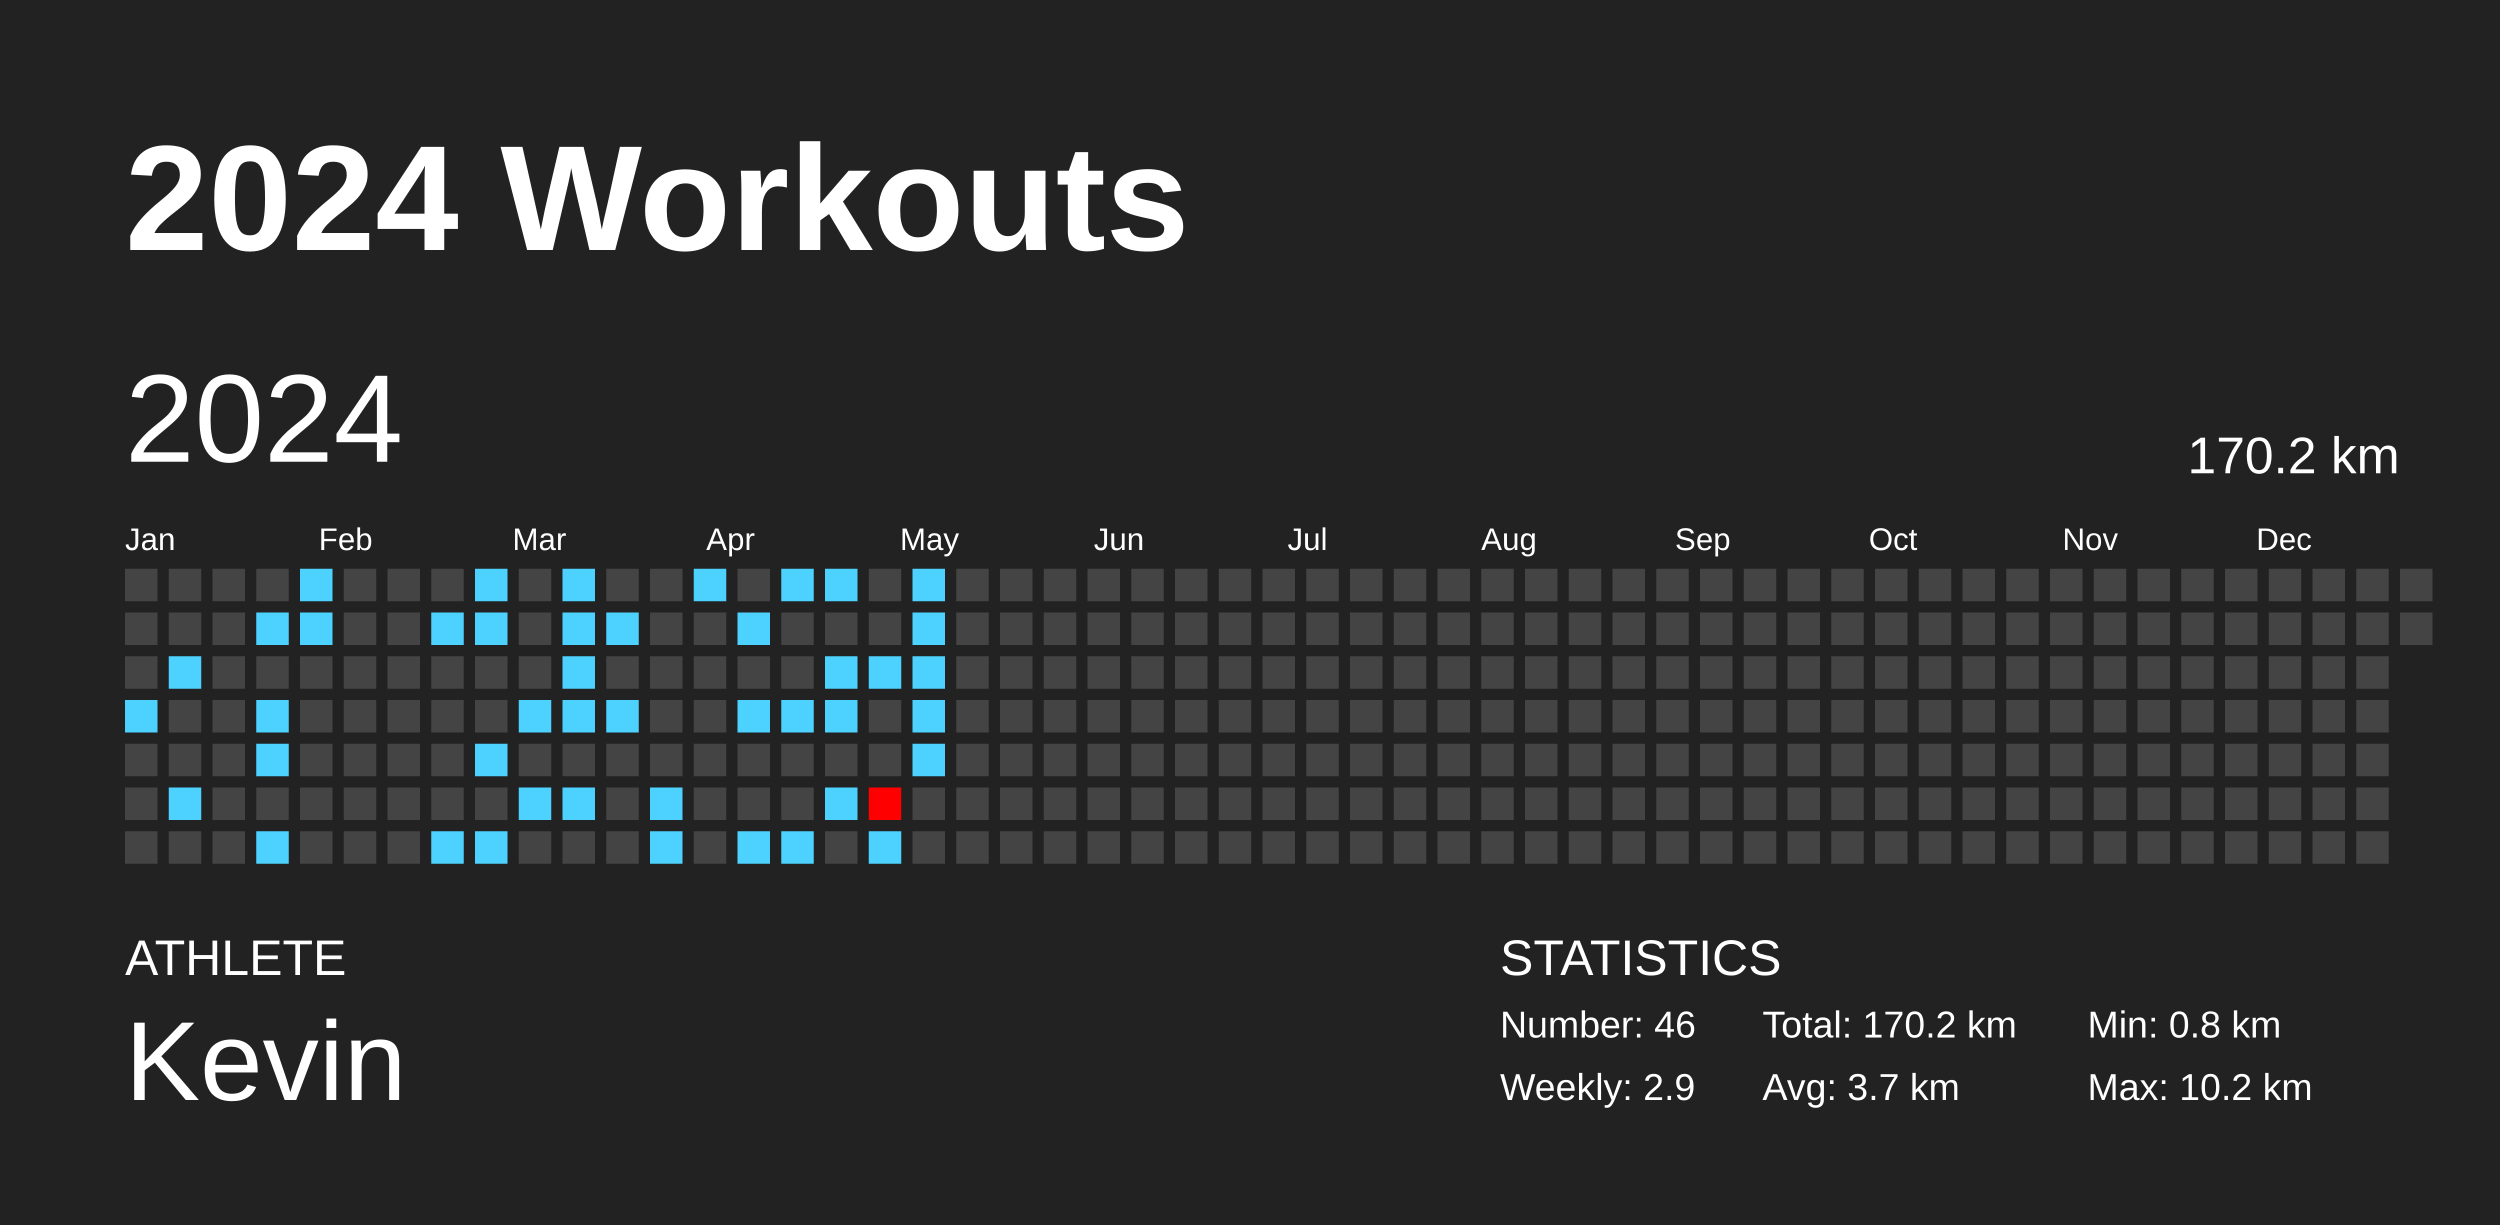
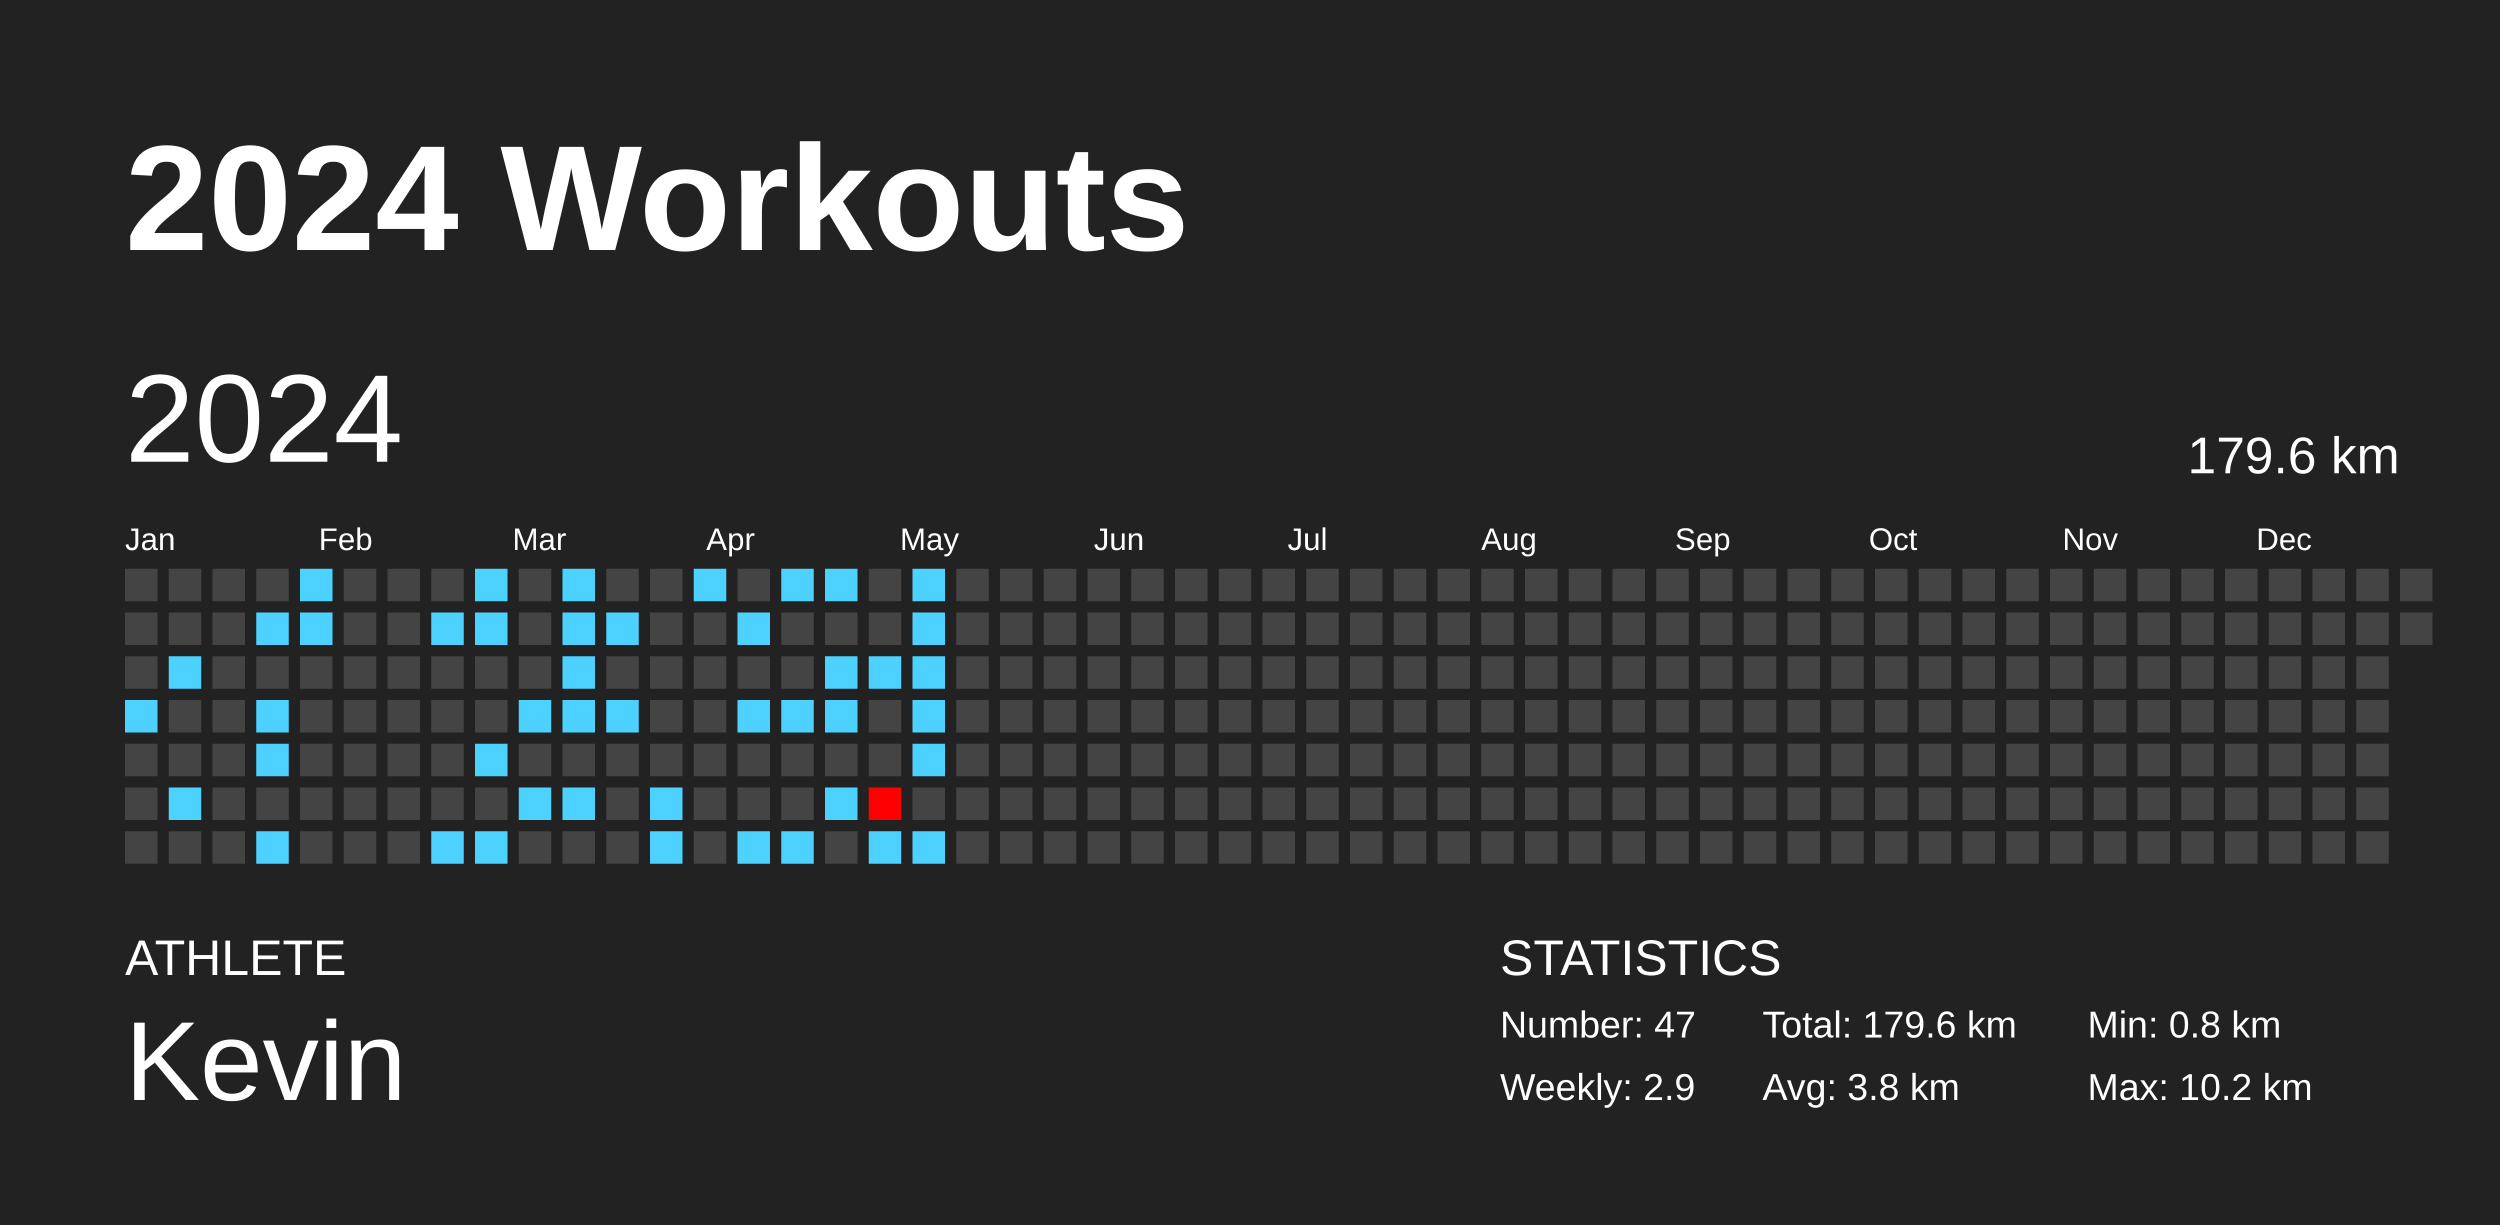
<svg xmlns="http://www.w3.org/2000/svg" baseProfile="full" height="98mm" version="1.1" viewBox="0,0,200,98" width="200mm">
  <defs />
  <rect fill="#222222" height="98" width="200" x="0" y="0" />
  <text fill="#FFFFFF" style="font-size:12px; font-family:Arial; font-weight:bold;" x="10" y="20">2024 Workouts</text>
  <text fill="#FFFFFF" style="font-size:4px; font-family:Arial" x="10" y="78">ATHLETE</text>
  <text fill="#FFFFFF" style="font-size:9px; font-family:Arial" x="10" y="88">Kevin</text>
  <text fill="#FFFFFF" style="font-size:4px; font-family:Arial" x="120" y="78">STATISTICS</text>
-   <text fill="#FFFFFF" style="font-size:3px; font-family:Arial" x="120" y="83">Number: 46</text>
+   <text fill="#FFFFFF" style="font-size:3px; font-family:Arial" x="120" y="83">Number: 47</text>
  <text fill="#FFFFFF" style="font-size:3px; font-family:Arial" x="120" y="88">Weekly: 2.9</text>
-   <text fill="#FFFFFF" style="font-size:3px; font-family:Arial" x="141" y="83">Total: 170.2 km</text>
-   <text fill="#FFFFFF" style="font-size:3px; font-family:Arial" x="141" y="88">Avg: 3.7 km</text>
+   <text fill="#FFFFFF" style="font-size:3px; font-family:Arial" x="141" y="83">Total: 179.6 km</text>
+   <text fill="#FFFFFF" style="font-size:3px; font-family:Arial" x="141" y="88">Avg: 3.8 km</text>
  <text fill="#FFFFFF" style="font-size:3px; font-family:Arial" x="167" y="83">Min: 0.8 km</text>
  <text fill="#FFFFFF" style="font-size:3px; font-family:Arial" x="167" y="88">Max: 10.2 km</text>
  <text dominant-baseline="hanging" fill="#FFFFFF" style="font-size:10.0px; font-family:Arial;" x="10" y="30">2024</text>
-   <text dominant-baseline="hanging" fill="#FFFFFF" style="font-size:4.125px; font-family:Arial;" x="175" y="35">170.2 km</text>
+   <text dominant-baseline="hanging" fill="#FFFFFF" style="font-size:4.125px; font-family:Arial;" x="175" y="35">179.6 km</text>
  <text fill="#FFFFFF" style="font-size:2.5px; font-family:Arial" x="10.0" y="44">Jan</text>
  <text fill="#FFFFFF" style="font-size:2.5px; font-family:Arial" x="25.5" y="44">Feb</text>
  <text fill="#FFFFFF" style="font-size:2.5px; font-family:Arial" x="41.0" y="44">Mar</text>
  <text fill="#FFFFFF" style="font-size:2.5px; font-family:Arial" x="56.5" y="44">Apr</text>
  <text fill="#FFFFFF" style="font-size:2.5px; font-family:Arial" x="72.0" y="44">May</text>
  <text fill="#FFFFFF" style="font-size:2.5px; font-family:Arial" x="87.5" y="44">Jun</text>
  <text fill="#FFFFFF" style="font-size:2.5px; font-family:Arial" x="103.0" y="44">Jul</text>
  <text fill="#FFFFFF" style="font-size:2.5px; font-family:Arial" x="118.5" y="44">Aug</text>
  <text fill="#FFFFFF" style="font-size:2.5px; font-family:Arial" x="134.0" y="44">Sep</text>
  <text fill="#FFFFFF" style="font-size:2.5px; font-family:Arial" x="149.5" y="44">Oct</text>
  <text fill="#FFFFFF" style="font-size:2.5px; font-family:Arial" x="165.0" y="44">Nov</text>
  <text fill="#FFFFFF" style="font-size:2.5px; font-family:Arial" x="180.5" y="44">Dec</text>
  <rect fill="#444444" height="2.6" width="2.6" x="10.0" y="45.5" />
  <rect fill="#444444" height="2.6" width="2.6" x="10.0" y="49.0" />
  <rect fill="#444444" height="2.6" width="2.6" x="10.0" y="52.5" />
  <rect fill="#4dd2ff" height="2.6" width="2.6" x="10.0" y="56.0" />
  <rect fill="#444444" height="2.6" width="2.6" x="10.0" y="59.5" />
  <rect fill="#444444" height="2.6" width="2.6" x="10.0" y="63.0" />
  <rect fill="#444444" height="2.6" width="2.6" x="10.0" y="66.5" />
  <rect fill="#444444" height="2.6" width="2.6" x="13.5" y="45.5" />
  <rect fill="#444444" height="2.6" width="2.6" x="13.5" y="49.0" />
  <rect fill="#4dd2ff" height="2.6" width="2.6" x="13.5" y="52.5" />
  <rect fill="#444444" height="2.6" width="2.6" x="13.5" y="56.0" />
  <rect fill="#444444" height="2.6" width="2.6" x="13.5" y="59.5" />
  <rect fill="#4dd2ff" height="2.6" width="2.6" x="13.5" y="63.0" />
  <rect fill="#444444" height="2.6" width="2.6" x="13.5" y="66.5" />
  <rect fill="#444444" height="2.6" width="2.6" x="17.0" y="45.5" />
  <rect fill="#444444" height="2.6" width="2.6" x="17.0" y="49.0" />
  <rect fill="#444444" height="2.6" width="2.6" x="17.0" y="52.5" />
  <rect fill="#444444" height="2.6" width="2.6" x="17.0" y="56.0" />
  <rect fill="#444444" height="2.6" width="2.6" x="17.0" y="59.5" />
  <rect fill="#444444" height="2.6" width="2.6" x="17.0" y="63.0" />
  <rect fill="#444444" height="2.6" width="2.6" x="17.0" y="66.5" />
  <rect fill="#444444" height="2.6" width="2.6" x="20.5" y="45.5" />
  <rect fill="#4dd2ff" height="2.6" width="2.6" x="20.5" y="49.0" />
  <rect fill="#444444" height="2.6" width="2.6" x="20.5" y="52.5" />
  <rect fill="#4dd2ff" height="2.6" width="2.6" x="20.5" y="56.0" />
  <rect fill="#4dd2ff" height="2.6" width="2.6" x="20.5" y="59.5" />
  <rect fill="#444444" height="2.6" width="2.6" x="20.5" y="63.0" />
  <rect fill="#4dd2ff" height="2.6" width="2.6" x="20.5" y="66.5" />
  <rect fill="#4dd2ff" height="2.6" width="2.6" x="24.0" y="45.5" />
  <rect fill="#4dd2ff" height="2.6" width="2.6" x="24.0" y="49.0" />
  <rect fill="#444444" height="2.6" width="2.6" x="24.0" y="52.5" />
  <rect fill="#444444" height="2.6" width="2.6" x="24.0" y="56.0" />
  <rect fill="#444444" height="2.6" width="2.6" x="24.0" y="59.5" />
  <rect fill="#444444" height="2.6" width="2.6" x="24.0" y="63.0" />
  <rect fill="#444444" height="2.6" width="2.6" x="24.0" y="66.5" />
  <rect fill="#444444" height="2.6" width="2.6" x="27.5" y="45.5" />
  <rect fill="#444444" height="2.6" width="2.6" x="27.5" y="49.0" />
  <rect fill="#444444" height="2.6" width="2.6" x="27.5" y="52.5" />
  <rect fill="#444444" height="2.6" width="2.6" x="27.5" y="56.0" />
  <rect fill="#444444" height="2.6" width="2.6" x="27.5" y="59.5" />
  <rect fill="#444444" height="2.6" width="2.6" x="27.5" y="63.0" />
  <rect fill="#444444" height="2.6" width="2.6" x="27.5" y="66.5" />
  <rect fill="#444444" height="2.6" width="2.6" x="31.0" y="45.5" />
  <rect fill="#444444" height="2.6" width="2.6" x="31.0" y="49.0" />
  <rect fill="#444444" height="2.6" width="2.6" x="31.0" y="52.5" />
  <rect fill="#444444" height="2.6" width="2.6" x="31.0" y="56.0" />
  <rect fill="#444444" height="2.6" width="2.6" x="31.0" y="59.5" />
  <rect fill="#444444" height="2.6" width="2.6" x="31.0" y="63.0" />
  <rect fill="#444444" height="2.6" width="2.6" x="31.0" y="66.5" />
  <rect fill="#444444" height="2.6" width="2.6" x="34.5" y="45.5" />
  <rect fill="#4dd2ff" height="2.6" width="2.6" x="34.5" y="49.0" />
  <rect fill="#444444" height="2.6" width="2.6" x="34.5" y="52.5" />
  <rect fill="#444444" height="2.6" width="2.6" x="34.5" y="56.0" />
  <rect fill="#444444" height="2.6" width="2.6" x="34.5" y="59.5" />
  <rect fill="#444444" height="2.6" width="2.6" x="34.5" y="63.0" />
  <rect fill="#4dd2ff" height="2.6" width="2.6" x="34.5" y="66.5" />
  <rect fill="#4dd2ff" height="2.6" width="2.6" x="38.0" y="45.5" />
  <rect fill="#4dd2ff" height="2.6" width="2.6" x="38.0" y="49.0" />
  <rect fill="#444444" height="2.6" width="2.6" x="38.0" y="52.5" />
  <rect fill="#444444" height="2.6" width="2.6" x="38.0" y="56.0" />
  <rect fill="#4dd2ff" height="2.6" width="2.6" x="38.0" y="59.5" />
  <rect fill="#444444" height="2.6" width="2.6" x="38.0" y="63.0" />
  <rect fill="#4dd2ff" height="2.6" width="2.6" x="38.0" y="66.5" />
  <rect fill="#444444" height="2.6" width="2.6" x="41.5" y="45.5" />
  <rect fill="#444444" height="2.6" width="2.6" x="41.5" y="49.0" />
  <rect fill="#444444" height="2.6" width="2.6" x="41.5" y="52.5" />
  <rect fill="#4dd2ff" height="2.6" width="2.6" x="41.5" y="56.0" />
  <rect fill="#444444" height="2.6" width="2.6" x="41.5" y="59.5" />
  <rect fill="#4dd2ff" height="2.6" width="2.6" x="41.5" y="63.0" />
  <rect fill="#444444" height="2.6" width="2.6" x="41.5" y="66.5" />
  <rect fill="#4dd2ff" height="2.6" width="2.6" x="45.0" y="45.5" />
  <rect fill="#4dd2ff" height="2.6" width="2.6" x="45.0" y="49.0" />
  <rect fill="#4dd2ff" height="2.6" width="2.6" x="45.0" y="52.5" />
  <rect fill="#4dd2ff" height="2.6" width="2.6" x="45.0" y="56.0" />
  <rect fill="#444444" height="2.6" width="2.6" x="45.0" y="59.5" />
  <rect fill="#4dd2ff" height="2.6" width="2.6" x="45.0" y="63.0" />
  <rect fill="#444444" height="2.6" width="2.6" x="45.0" y="66.5" />
  <rect fill="#444444" height="2.6" width="2.6" x="48.5" y="45.5" />
  <rect fill="#4dd2ff" height="2.6" width="2.6" x="48.5" y="49.0" />
  <rect fill="#444444" height="2.6" width="2.6" x="48.5" y="52.5" />
  <rect fill="#4dd2ff" height="2.6" width="2.6" x="48.5" y="56.0" />
  <rect fill="#444444" height="2.6" width="2.6" x="48.5" y="59.5" />
  <rect fill="#444444" height="2.6" width="2.6" x="48.5" y="63.0" />
  <rect fill="#444444" height="2.6" width="2.6" x="48.5" y="66.5" />
  <rect fill="#444444" height="2.6" width="2.6" x="52.0" y="45.5" />
  <rect fill="#444444" height="2.6" width="2.6" x="52.0" y="49.0" />
  <rect fill="#444444" height="2.6" width="2.6" x="52.0" y="52.5" />
  <rect fill="#444444" height="2.6" width="2.6" x="52.0" y="56.0" />
  <rect fill="#444444" height="2.6" width="2.6" x="52.0" y="59.5" />
  <rect fill="#4dd2ff" height="2.6" width="2.6" x="52.0" y="63.0" />
  <rect fill="#4dd2ff" height="2.6" width="2.6" x="52.0" y="66.5" />
  <rect fill="#4dd2ff" height="2.6" width="2.6" x="55.5" y="45.5" />
  <rect fill="#444444" height="2.6" width="2.6" x="55.5" y="49.0" />
  <rect fill="#444444" height="2.6" width="2.6" x="55.5" y="52.5" />
  <rect fill="#444444" height="2.6" width="2.6" x="55.5" y="56.0" />
  <rect fill="#444444" height="2.6" width="2.6" x="55.5" y="59.5" />
  <rect fill="#444444" height="2.6" width="2.6" x="55.5" y="63.0" />
  <rect fill="#444444" height="2.6" width="2.6" x="55.5" y="66.5" />
  <rect fill="#444444" height="2.6" width="2.6" x="59.0" y="45.5" />
  <rect fill="#4dd2ff" height="2.6" width="2.6" x="59.0" y="49.0" />
  <rect fill="#444444" height="2.6" width="2.6" x="59.0" y="52.5" />
  <rect fill="#4dd2ff" height="2.6" width="2.6" x="59.0" y="56.0" />
  <rect fill="#444444" height="2.6" width="2.6" x="59.0" y="59.5" />
  <rect fill="#444444" height="2.6" width="2.6" x="59.0" y="63.0" />
  <rect fill="#4dd2ff" height="2.6" width="2.6" x="59.0" y="66.5" />
  <rect fill="#4dd2ff" height="2.6" width="2.6" x="62.5" y="45.5" />
  <rect fill="#444444" height="2.6" width="2.6" x="62.5" y="49.0" />
  <rect fill="#444444" height="2.6" width="2.6" x="62.5" y="52.5" />
  <rect fill="#4dd2ff" height="2.6" width="2.6" x="62.5" y="56.0" />
  <rect fill="#444444" height="2.6" width="2.6" x="62.5" y="59.5" />
  <rect fill="#444444" height="2.6" width="2.6" x="62.5" y="63.0" />
  <rect fill="#4dd2ff" height="2.6" width="2.6" x="62.5" y="66.5" />
  <rect fill="#4dd2ff" height="2.6" width="2.6" x="66.0" y="45.5" />
  <rect fill="#444444" height="2.6" width="2.6" x="66.0" y="49.0" />
  <rect fill="#4dd2ff" height="2.6" width="2.6" x="66.0" y="52.5" />
  <rect fill="#4dd2ff" height="2.6" width="2.6" x="66.0" y="56.0" />
  <rect fill="#444444" height="2.6" width="2.6" x="66.0" y="59.5" />
  <rect fill="#4dd2ff" height="2.6" width="2.6" x="66.0" y="63.0" />
  <rect fill="#444444" height="2.6" width="2.6" x="66.0" y="66.5" />
  <rect fill="#444444" height="2.6" width="2.6" x="69.5" y="45.5" />
  <rect fill="#444444" height="2.6" width="2.6" x="69.5" y="49.0" />
  <rect fill="#4dd2ff" height="2.6" width="2.6" x="69.5" y="52.5" />
  <rect fill="#444444" height="2.6" width="2.6" x="69.5" y="56.0" />
  <rect fill="#444444" height="2.6" width="2.6" x="69.5" y="59.5" />
  <rect fill="#ff0000" height="2.6" width="2.6" x="69.5" y="63.0" />
  <rect fill="#4dd2ff" height="2.6" width="2.6" x="69.5" y="66.5" />
  <rect fill="#4dd2ff" height="2.6" width="2.6" x="73.0" y="45.5" />
  <rect fill="#4dd2ff" height="2.6" width="2.6" x="73.0" y="49.0" />
  <rect fill="#4dd2ff" height="2.6" width="2.6" x="73.0" y="52.5" />
  <rect fill="#4dd2ff" height="2.6" width="2.6" x="73.0" y="56.0" />
  <rect fill="#4dd2ff" height="2.6" width="2.6" x="73.0" y="59.5" />
  <rect fill="#444444" height="2.6" width="2.6" x="73.0" y="63.0" />
-   <rect fill="#444444" height="2.6" width="2.6" x="73.0" y="66.5" />
+   <rect fill="#4dd2ff" height="2.6" width="2.6" x="73.0" y="66.5" />
  <rect fill="#444444" height="2.6" width="2.6" x="76.5" y="45.5" />
  <rect fill="#444444" height="2.6" width="2.6" x="76.5" y="49.0" />
  <rect fill="#444444" height="2.6" width="2.6" x="76.5" y="52.5" />
  <rect fill="#444444" height="2.6" width="2.6" x="76.5" y="56.0" />
  <rect fill="#444444" height="2.6" width="2.6" x="76.5" y="59.5" />
  <rect fill="#444444" height="2.6" width="2.6" x="76.5" y="63.0" />
  <rect fill="#444444" height="2.6" width="2.6" x="76.5" y="66.5" />
  <rect fill="#444444" height="2.6" width="2.6" x="80.0" y="45.5" />
  <rect fill="#444444" height="2.6" width="2.6" x="80.0" y="49.0" />
  <rect fill="#444444" height="2.6" width="2.6" x="80.0" y="52.5" />
  <rect fill="#444444" height="2.6" width="2.6" x="80.0" y="56.0" />
  <rect fill="#444444" height="2.6" width="2.6" x="80.0" y="59.5" />
  <rect fill="#444444" height="2.6" width="2.6" x="80.0" y="63.0" />
  <rect fill="#444444" height="2.6" width="2.6" x="80.0" y="66.5" />
  <rect fill="#444444" height="2.6" width="2.6" x="83.5" y="45.5" />
  <rect fill="#444444" height="2.6" width="2.6" x="83.5" y="49.0" />
  <rect fill="#444444" height="2.6" width="2.6" x="83.5" y="52.5" />
  <rect fill="#444444" height="2.6" width="2.6" x="83.5" y="56.0" />
  <rect fill="#444444" height="2.6" width="2.6" x="83.5" y="59.5" />
  <rect fill="#444444" height="2.6" width="2.6" x="83.5" y="63.0" />
  <rect fill="#444444" height="2.6" width="2.6" x="83.5" y="66.5" />
  <rect fill="#444444" height="2.6" width="2.6" x="87.0" y="45.5" />
  <rect fill="#444444" height="2.6" width="2.6" x="87.0" y="49.0" />
  <rect fill="#444444" height="2.6" width="2.6" x="87.0" y="52.5" />
  <rect fill="#444444" height="2.6" width="2.6" x="87.0" y="56.0" />
  <rect fill="#444444" height="2.6" width="2.6" x="87.0" y="59.5" />
  <rect fill="#444444" height="2.6" width="2.6" x="87.0" y="63.0" />
  <rect fill="#444444" height="2.6" width="2.6" x="87.0" y="66.5" />
  <rect fill="#444444" height="2.6" width="2.6" x="90.5" y="45.5" />
  <rect fill="#444444" height="2.6" width="2.6" x="90.5" y="49.0" />
  <rect fill="#444444" height="2.6" width="2.6" x="90.5" y="52.5" />
  <rect fill="#444444" height="2.6" width="2.6" x="90.5" y="56.0" />
  <rect fill="#444444" height="2.6" width="2.6" x="90.5" y="59.5" />
  <rect fill="#444444" height="2.6" width="2.6" x="90.5" y="63.0" />
  <rect fill="#444444" height="2.6" width="2.6" x="90.5" y="66.5" />
  <rect fill="#444444" height="2.6" width="2.6" x="94.0" y="45.5" />
  <rect fill="#444444" height="2.6" width="2.6" x="94.0" y="49.0" />
  <rect fill="#444444" height="2.6" width="2.6" x="94.0" y="52.5" />
  <rect fill="#444444" height="2.6" width="2.6" x="94.0" y="56.0" />
  <rect fill="#444444" height="2.6" width="2.6" x="94.0" y="59.5" />
  <rect fill="#444444" height="2.6" width="2.6" x="94.0" y="63.0" />
  <rect fill="#444444" height="2.6" width="2.6" x="94.0" y="66.5" />
  <rect fill="#444444" height="2.6" width="2.6" x="97.5" y="45.5" />
  <rect fill="#444444" height="2.6" width="2.6" x="97.5" y="49.0" />
  <rect fill="#444444" height="2.6" width="2.6" x="97.5" y="52.5" />
  <rect fill="#444444" height="2.6" width="2.6" x="97.5" y="56.0" />
  <rect fill="#444444" height="2.6" width="2.6" x="97.5" y="59.5" />
  <rect fill="#444444" height="2.6" width="2.6" x="97.5" y="63.0" />
  <rect fill="#444444" height="2.6" width="2.6" x="97.5" y="66.5" />
  <rect fill="#444444" height="2.6" width="2.6" x="101.0" y="45.5" />
  <rect fill="#444444" height="2.6" width="2.6" x="101.0" y="49.0" />
  <rect fill="#444444" height="2.6" width="2.6" x="101.0" y="52.5" />
  <rect fill="#444444" height="2.6" width="2.6" x="101.0" y="56.0" />
  <rect fill="#444444" height="2.6" width="2.6" x="101.0" y="59.5" />
  <rect fill="#444444" height="2.6" width="2.6" x="101.0" y="63.0" />
  <rect fill="#444444" height="2.6" width="2.6" x="101.0" y="66.5" />
  <rect fill="#444444" height="2.6" width="2.6" x="104.5" y="45.5" />
  <rect fill="#444444" height="2.6" width="2.6" x="104.5" y="49.0" />
  <rect fill="#444444" height="2.6" width="2.6" x="104.5" y="52.5" />
  <rect fill="#444444" height="2.6" width="2.6" x="104.5" y="56.0" />
  <rect fill="#444444" height="2.6" width="2.6" x="104.5" y="59.5" />
  <rect fill="#444444" height="2.6" width="2.6" x="104.5" y="63.0" />
  <rect fill="#444444" height="2.6" width="2.6" x="104.5" y="66.5" />
  <rect fill="#444444" height="2.6" width="2.6" x="108.0" y="45.5" />
  <rect fill="#444444" height="2.6" width="2.6" x="108.0" y="49.0" />
  <rect fill="#444444" height="2.6" width="2.6" x="108.0" y="52.5" />
  <rect fill="#444444" height="2.6" width="2.6" x="108.0" y="56.0" />
  <rect fill="#444444" height="2.6" width="2.6" x="108.0" y="59.5" />
  <rect fill="#444444" height="2.6" width="2.6" x="108.0" y="63.0" />
  <rect fill="#444444" height="2.6" width="2.6" x="108.0" y="66.5" />
  <rect fill="#444444" height="2.6" width="2.6" x="111.5" y="45.5" />
  <rect fill="#444444" height="2.6" width="2.6" x="111.5" y="49.0" />
  <rect fill="#444444" height="2.6" width="2.6" x="111.5" y="52.5" />
  <rect fill="#444444" height="2.6" width="2.6" x="111.5" y="56.0" />
  <rect fill="#444444" height="2.6" width="2.6" x="111.5" y="59.5" />
  <rect fill="#444444" height="2.6" width="2.6" x="111.5" y="63.0" />
  <rect fill="#444444" height="2.6" width="2.6" x="111.5" y="66.5" />
  <rect fill="#444444" height="2.6" width="2.6" x="115.0" y="45.5" />
  <rect fill="#444444" height="2.6" width="2.6" x="115.0" y="49.0" />
  <rect fill="#444444" height="2.6" width="2.6" x="115.0" y="52.5" />
  <rect fill="#444444" height="2.6" width="2.6" x="115.0" y="56.0" />
  <rect fill="#444444" height="2.6" width="2.6" x="115.0" y="59.5" />
  <rect fill="#444444" height="2.6" width="2.6" x="115.0" y="63.0" />
  <rect fill="#444444" height="2.6" width="2.6" x="115.0" y="66.5" />
  <rect fill="#444444" height="2.6" width="2.6" x="118.5" y="45.5" />
  <rect fill="#444444" height="2.6" width="2.6" x="118.5" y="49.0" />
  <rect fill="#444444" height="2.6" width="2.6" x="118.5" y="52.5" />
  <rect fill="#444444" height="2.6" width="2.6" x="118.5" y="56.0" />
  <rect fill="#444444" height="2.6" width="2.6" x="118.5" y="59.5" />
  <rect fill="#444444" height="2.6" width="2.6" x="118.5" y="63.0" />
  <rect fill="#444444" height="2.6" width="2.6" x="118.5" y="66.5" />
  <rect fill="#444444" height="2.6" width="2.6" x="122.0" y="45.5" />
  <rect fill="#444444" height="2.6" width="2.6" x="122.0" y="49.0" />
  <rect fill="#444444" height="2.6" width="2.6" x="122.0" y="52.5" />
  <rect fill="#444444" height="2.6" width="2.6" x="122.0" y="56.0" />
  <rect fill="#444444" height="2.6" width="2.6" x="122.0" y="59.5" />
  <rect fill="#444444" height="2.6" width="2.6" x="122.0" y="63.0" />
  <rect fill="#444444" height="2.6" width="2.6" x="122.0" y="66.5" />
  <rect fill="#444444" height="2.6" width="2.6" x="125.5" y="45.5" />
  <rect fill="#444444" height="2.6" width="2.6" x="125.5" y="49.0" />
  <rect fill="#444444" height="2.6" width="2.6" x="125.5" y="52.5" />
  <rect fill="#444444" height="2.6" width="2.6" x="125.5" y="56.0" />
  <rect fill="#444444" height="2.6" width="2.6" x="125.5" y="59.5" />
  <rect fill="#444444" height="2.6" width="2.6" x="125.5" y="63.0" />
  <rect fill="#444444" height="2.6" width="2.6" x="125.5" y="66.5" />
  <rect fill="#444444" height="2.6" width="2.6" x="129.0" y="45.5" />
  <rect fill="#444444" height="2.6" width="2.6" x="129.0" y="49.0" />
  <rect fill="#444444" height="2.6" width="2.6" x="129.0" y="52.5" />
  <rect fill="#444444" height="2.6" width="2.6" x="129.0" y="56.0" />
  <rect fill="#444444" height="2.6" width="2.6" x="129.0" y="59.5" />
  <rect fill="#444444" height="2.6" width="2.6" x="129.0" y="63.0" />
  <rect fill="#444444" height="2.6" width="2.6" x="129.0" y="66.5" />
  <rect fill="#444444" height="2.6" width="2.6" x="132.5" y="45.5" />
  <rect fill="#444444" height="2.6" width="2.6" x="132.5" y="49.0" />
  <rect fill="#444444" height="2.6" width="2.6" x="132.5" y="52.5" />
  <rect fill="#444444" height="2.6" width="2.6" x="132.5" y="56.0" />
  <rect fill="#444444" height="2.6" width="2.6" x="132.5" y="59.5" />
  <rect fill="#444444" height="2.6" width="2.6" x="132.5" y="63.0" />
  <rect fill="#444444" height="2.6" width="2.6" x="132.5" y="66.5" />
  <rect fill="#444444" height="2.6" width="2.6" x="136.0" y="45.5" />
  <rect fill="#444444" height="2.6" width="2.6" x="136.0" y="49.0" />
  <rect fill="#444444" height="2.6" width="2.6" x="136.0" y="52.5" />
  <rect fill="#444444" height="2.6" width="2.6" x="136.0" y="56.0" />
  <rect fill="#444444" height="2.6" width="2.6" x="136.0" y="59.5" />
  <rect fill="#444444" height="2.6" width="2.6" x="136.0" y="63.0" />
  <rect fill="#444444" height="2.6" width="2.6" x="136.0" y="66.5" />
  <rect fill="#444444" height="2.6" width="2.6" x="139.5" y="45.5" />
  <rect fill="#444444" height="2.6" width="2.6" x="139.5" y="49.0" />
  <rect fill="#444444" height="2.6" width="2.6" x="139.5" y="52.5" />
  <rect fill="#444444" height="2.6" width="2.6" x="139.5" y="56.0" />
  <rect fill="#444444" height="2.6" width="2.6" x="139.5" y="59.5" />
  <rect fill="#444444" height="2.6" width="2.6" x="139.5" y="63.0" />
  <rect fill="#444444" height="2.6" width="2.6" x="139.5" y="66.5" />
  <rect fill="#444444" height="2.6" width="2.6" x="143.0" y="45.5" />
  <rect fill="#444444" height="2.6" width="2.6" x="143.0" y="49.0" />
  <rect fill="#444444" height="2.6" width="2.6" x="143.0" y="52.5" />
  <rect fill="#444444" height="2.6" width="2.6" x="143.0" y="56.0" />
  <rect fill="#444444" height="2.6" width="2.6" x="143.0" y="59.5" />
  <rect fill="#444444" height="2.6" width="2.6" x="143.0" y="63.0" />
  <rect fill="#444444" height="2.6" width="2.6" x="143.0" y="66.5" />
  <rect fill="#444444" height="2.6" width="2.6" x="146.5" y="45.5" />
  <rect fill="#444444" height="2.6" width="2.6" x="146.5" y="49.0" />
  <rect fill="#444444" height="2.6" width="2.6" x="146.5" y="52.5" />
  <rect fill="#444444" height="2.6" width="2.6" x="146.5" y="56.0" />
  <rect fill="#444444" height="2.6" width="2.6" x="146.5" y="59.5" />
  <rect fill="#444444" height="2.6" width="2.6" x="146.5" y="63.0" />
  <rect fill="#444444" height="2.6" width="2.6" x="146.5" y="66.5" />
  <rect fill="#444444" height="2.6" width="2.6" x="150.0" y="45.5" />
  <rect fill="#444444" height="2.6" width="2.6" x="150.0" y="49.0" />
  <rect fill="#444444" height="2.6" width="2.6" x="150.0" y="52.5" />
  <rect fill="#444444" height="2.6" width="2.6" x="150.0" y="56.0" />
  <rect fill="#444444" height="2.6" width="2.6" x="150.0" y="59.5" />
  <rect fill="#444444" height="2.6" width="2.6" x="150.0" y="63.0" />
  <rect fill="#444444" height="2.6" width="2.6" x="150.0" y="66.5" />
  <rect fill="#444444" height="2.6" width="2.6" x="153.5" y="45.5" />
  <rect fill="#444444" height="2.6" width="2.6" x="153.5" y="49.0" />
  <rect fill="#444444" height="2.6" width="2.6" x="153.5" y="52.5" />
  <rect fill="#444444" height="2.6" width="2.6" x="153.5" y="56.0" />
  <rect fill="#444444" height="2.6" width="2.6" x="153.5" y="59.5" />
  <rect fill="#444444" height="2.6" width="2.6" x="153.5" y="63.0" />
  <rect fill="#444444" height="2.6" width="2.6" x="153.5" y="66.5" />
  <rect fill="#444444" height="2.6" width="2.6" x="157.0" y="45.5" />
  <rect fill="#444444" height="2.6" width="2.6" x="157.0" y="49.0" />
  <rect fill="#444444" height="2.6" width="2.6" x="157.0" y="52.5" />
  <rect fill="#444444" height="2.6" width="2.6" x="157.0" y="56.0" />
  <rect fill="#444444" height="2.6" width="2.6" x="157.0" y="59.5" />
  <rect fill="#444444" height="2.6" width="2.6" x="157.0" y="63.0" />
  <rect fill="#444444" height="2.6" width="2.6" x="157.0" y="66.5" />
  <rect fill="#444444" height="2.6" width="2.6" x="160.5" y="45.5" />
  <rect fill="#444444" height="2.6" width="2.6" x="160.5" y="49.0" />
  <rect fill="#444444" height="2.6" width="2.6" x="160.5" y="52.5" />
  <rect fill="#444444" height="2.6" width="2.6" x="160.5" y="56.0" />
  <rect fill="#444444" height="2.6" width="2.6" x="160.5" y="59.5" />
  <rect fill="#444444" height="2.6" width="2.6" x="160.5" y="63.0" />
  <rect fill="#444444" height="2.6" width="2.6" x="160.5" y="66.5" />
  <rect fill="#444444" height="2.6" width="2.6" x="164.0" y="45.5" />
  <rect fill="#444444" height="2.6" width="2.6" x="164.0" y="49.0" />
  <rect fill="#444444" height="2.6" width="2.6" x="164.0" y="52.5" />
  <rect fill="#444444" height="2.6" width="2.6" x="164.0" y="56.0" />
  <rect fill="#444444" height="2.6" width="2.6" x="164.0" y="59.5" />
  <rect fill="#444444" height="2.6" width="2.6" x="164.0" y="63.0" />
  <rect fill="#444444" height="2.6" width="2.6" x="164.0" y="66.5" />
  <rect fill="#444444" height="2.6" width="2.6" x="167.5" y="45.5" />
  <rect fill="#444444" height="2.6" width="2.6" x="167.5" y="49.0" />
  <rect fill="#444444" height="2.6" width="2.6" x="167.5" y="52.5" />
  <rect fill="#444444" height="2.6" width="2.6" x="167.5" y="56.0" />
  <rect fill="#444444" height="2.6" width="2.6" x="167.5" y="59.5" />
  <rect fill="#444444" height="2.6" width="2.6" x="167.5" y="63.0" />
  <rect fill="#444444" height="2.6" width="2.6" x="167.5" y="66.5" />
  <rect fill="#444444" height="2.6" width="2.6" x="171.0" y="45.5" />
  <rect fill="#444444" height="2.6" width="2.6" x="171.0" y="49.0" />
  <rect fill="#444444" height="2.6" width="2.6" x="171.0" y="52.5" />
  <rect fill="#444444" height="2.6" width="2.6" x="171.0" y="56.0" />
  <rect fill="#444444" height="2.6" width="2.6" x="171.0" y="59.5" />
  <rect fill="#444444" height="2.6" width="2.6" x="171.0" y="63.0" />
  <rect fill="#444444" height="2.6" width="2.6" x="171.0" y="66.5" />
  <rect fill="#444444" height="2.6" width="2.6" x="174.5" y="45.5" />
  <rect fill="#444444" height="2.6" width="2.6" x="174.5" y="49.0" />
  <rect fill="#444444" height="2.6" width="2.6" x="174.5" y="52.5" />
  <rect fill="#444444" height="2.6" width="2.6" x="174.5" y="56.0" />
  <rect fill="#444444" height="2.6" width="2.6" x="174.5" y="59.5" />
  <rect fill="#444444" height="2.6" width="2.6" x="174.5" y="63.0" />
  <rect fill="#444444" height="2.6" width="2.6" x="174.5" y="66.5" />
  <rect fill="#444444" height="2.6" width="2.6" x="178.0" y="45.5" />
  <rect fill="#444444" height="2.6" width="2.6" x="178.0" y="49.0" />
  <rect fill="#444444" height="2.6" width="2.6" x="178.0" y="52.5" />
  <rect fill="#444444" height="2.6" width="2.6" x="178.0" y="56.0" />
  <rect fill="#444444" height="2.6" width="2.6" x="178.0" y="59.5" />
  <rect fill="#444444" height="2.6" width="2.6" x="178.0" y="63.0" />
  <rect fill="#444444" height="2.6" width="2.6" x="178.0" y="66.5" />
  <rect fill="#444444" height="2.6" width="2.6" x="181.5" y="45.5" />
  <rect fill="#444444" height="2.6" width="2.6" x="181.5" y="49.0" />
  <rect fill="#444444" height="2.6" width="2.6" x="181.5" y="52.5" />
  <rect fill="#444444" height="2.6" width="2.6" x="181.5" y="56.0" />
  <rect fill="#444444" height="2.6" width="2.6" x="181.5" y="59.5" />
  <rect fill="#444444" height="2.6" width="2.6" x="181.5" y="63.0" />
  <rect fill="#444444" height="2.6" width="2.6" x="181.5" y="66.5" />
  <rect fill="#444444" height="2.6" width="2.6" x="185.0" y="45.5" />
  <rect fill="#444444" height="2.6" width="2.6" x="185.0" y="49.0" />
  <rect fill="#444444" height="2.6" width="2.6" x="185.0" y="52.5" />
  <rect fill="#444444" height="2.6" width="2.6" x="185.0" y="56.0" />
  <rect fill="#444444" height="2.6" width="2.6" x="185.0" y="59.5" />
  <rect fill="#444444" height="2.6" width="2.6" x="185.0" y="63.0" />
  <rect fill="#444444" height="2.6" width="2.6" x="185.0" y="66.5" />
  <rect fill="#444444" height="2.6" width="2.6" x="188.5" y="45.5" />
  <rect fill="#444444" height="2.6" width="2.6" x="188.5" y="49.0" />
  <rect fill="#444444" height="2.6" width="2.6" x="188.5" y="52.5" />
  <rect fill="#444444" height="2.6" width="2.6" x="188.5" y="56.0" />
  <rect fill="#444444" height="2.6" width="2.6" x="188.5" y="59.5" />
  <rect fill="#444444" height="2.6" width="2.6" x="188.5" y="63.0" />
  <rect fill="#444444" height="2.6" width="2.6" x="188.5" y="66.5" />
  <rect fill="#444444" height="2.6" width="2.6" x="192.0" y="45.5" />
  <rect fill="#444444" height="2.6" width="2.6" x="192.0" y="49.0" />
</svg>
